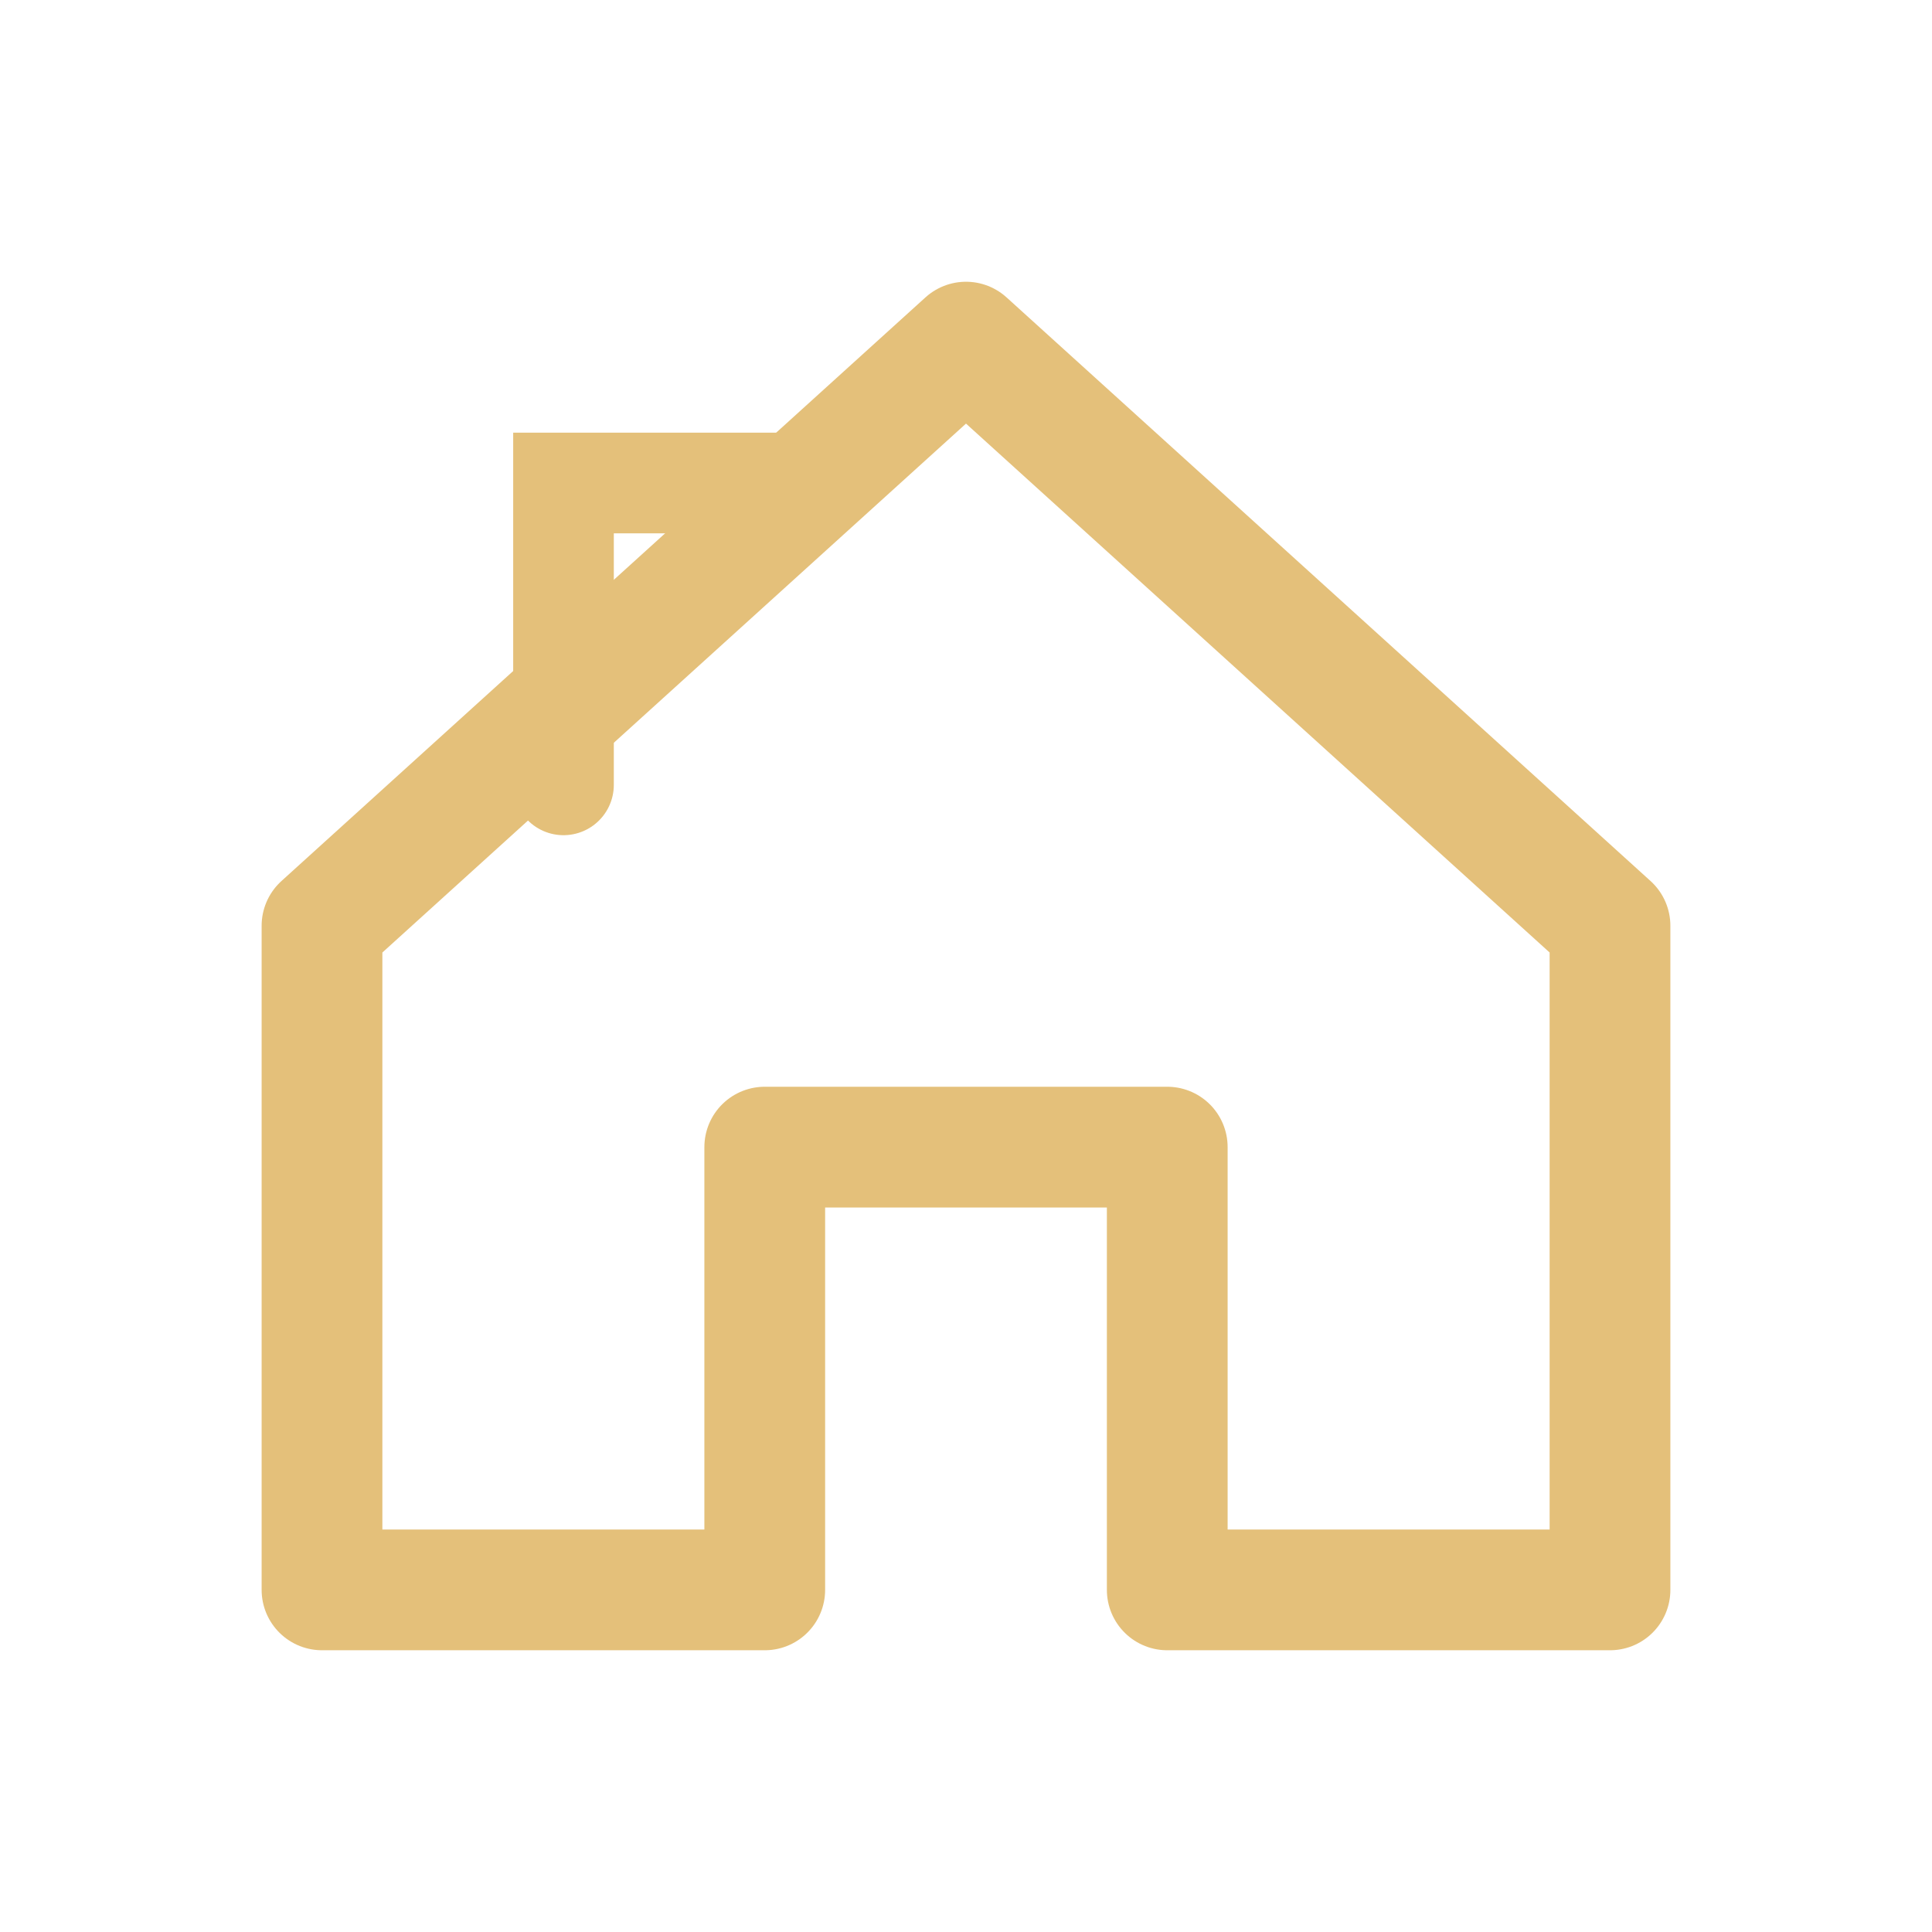
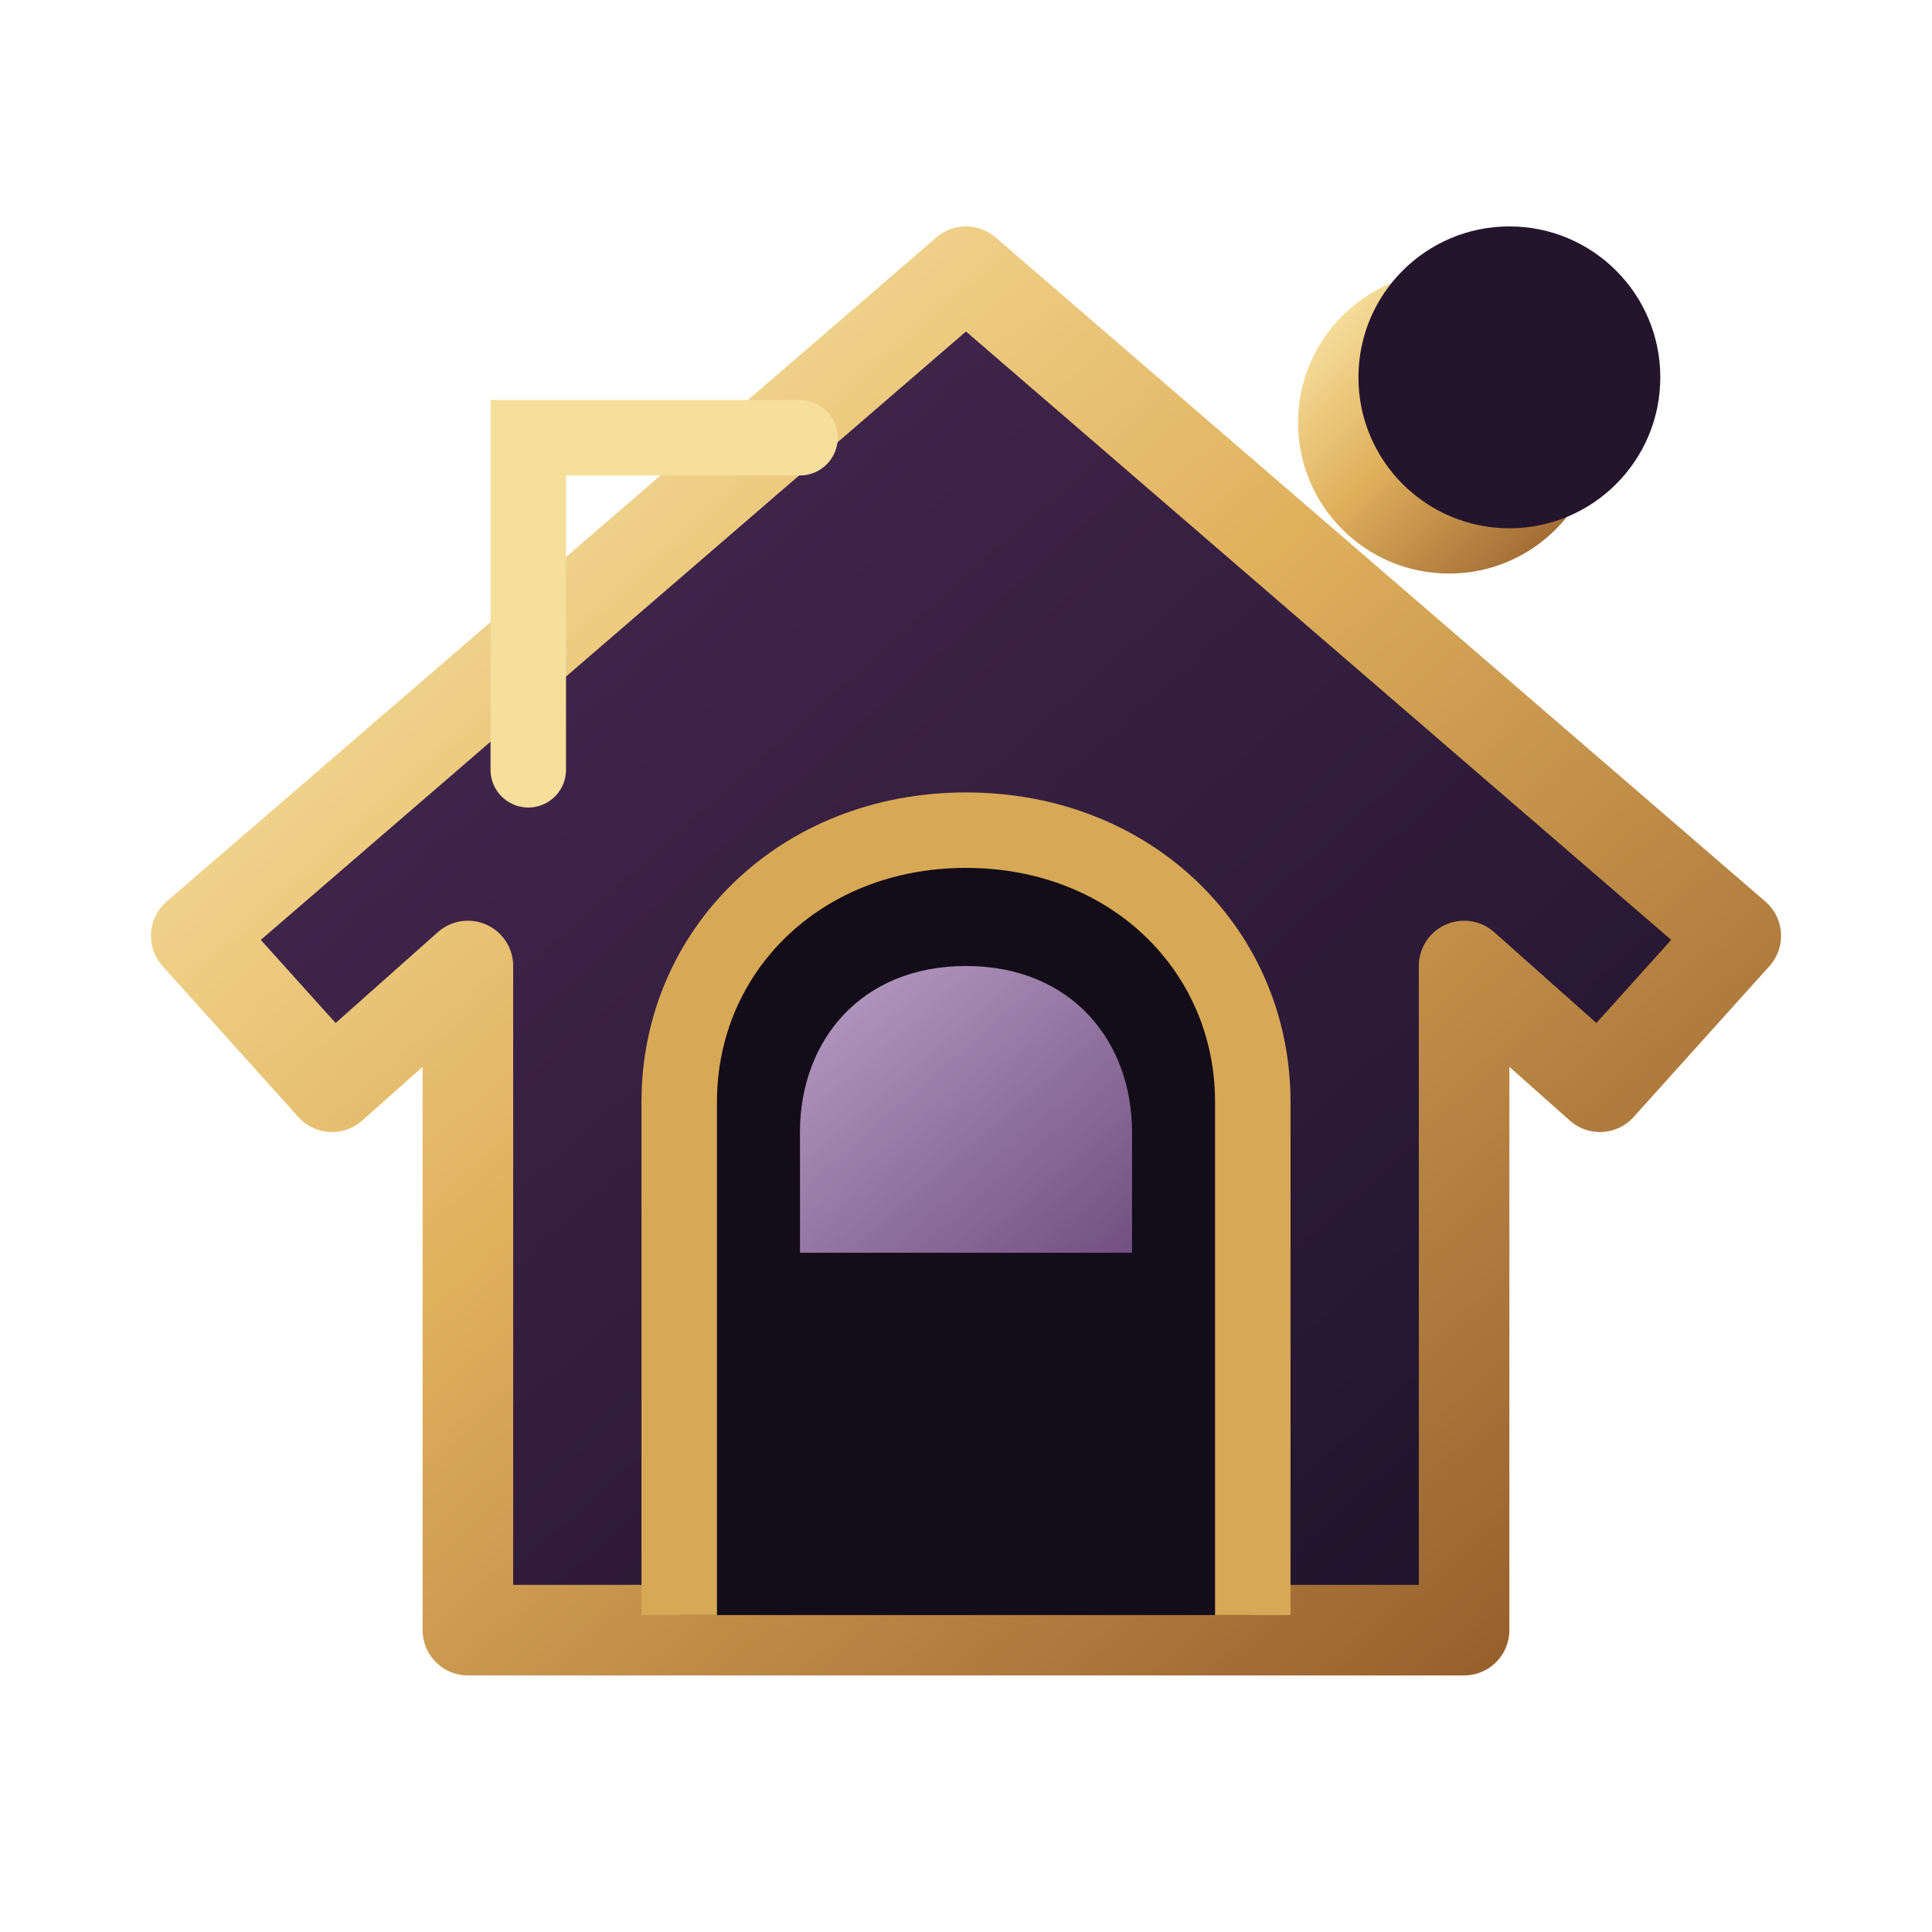
- <svg xmlns="http://www.w3.org/2000/svg" width="96" height="96" viewBox="0 0 96 96">
-   <path d="M16 46 48 17l32 29v33H58V57H38v22H16Z" fill="none" stroke="#E4C07A" stroke-width="6" stroke-linejoin="round" />
-   <path d="M28 39V24h12" fill="none" stroke="#E4C07A" stroke-width="5" stroke-linecap="round" />
+ <svg xmlns="http://www.w3.org/2000/svg" width="128" height="128" viewBox="0 0 128 128">
+   <defs>
+     <linearGradient id="gold" x1="0" y1="0" x2="1" y2="1">
+       <stop stop-color="#FFF0B5" />
+       <stop offset=".45" stop-color="#E0B15D" />
+       <stop offset="1" stop-color="#8C5527" />
+     </linearGradient>
+     <linearGradient id="plum" x1="0" y1="0" x2="1" y2="1">
+       <stop stop-color="#4C2B58" />
+       <stop offset="1" stop-color="#1C1125" />
+     </linearGradient>
+     <linearGradient id="lilac" x1="0" y1="0" x2="1" y2="1">
+       <stop stop-color="#E5C8F5" />
+       <stop offset="1" stop-color="#8E629F" />
+     </linearGradient>
+   </defs>
+   <path d="M13 62 64 18l51 44-9 10-9-8v44H31V64l-9 8Z" fill="url(#plum)" stroke="url(#gold)" stroke-width="6" stroke-linejoin="round" />
+   <path d="M45 107V73c0-10 8-18 19-18s19 8 19 18v34" fill="#130C19" stroke="#D7A956" stroke-width="5" />
+   <path d="M64 64c7 0 11 5 11 11v8H53v-8c0-6 4-11 11-11Z" fill="url(#lilac)" opacity=".78" />
+   <path d="M35 51V29h18" fill="none" stroke="#F6DE9B" stroke-width="5" stroke-linecap="round" />
+   <circle cx="96" cy="28" r="10" fill="url(#gold)" />
+   <circle cx="100" cy="25" r="10" fill="#24152D" />
</svg>
